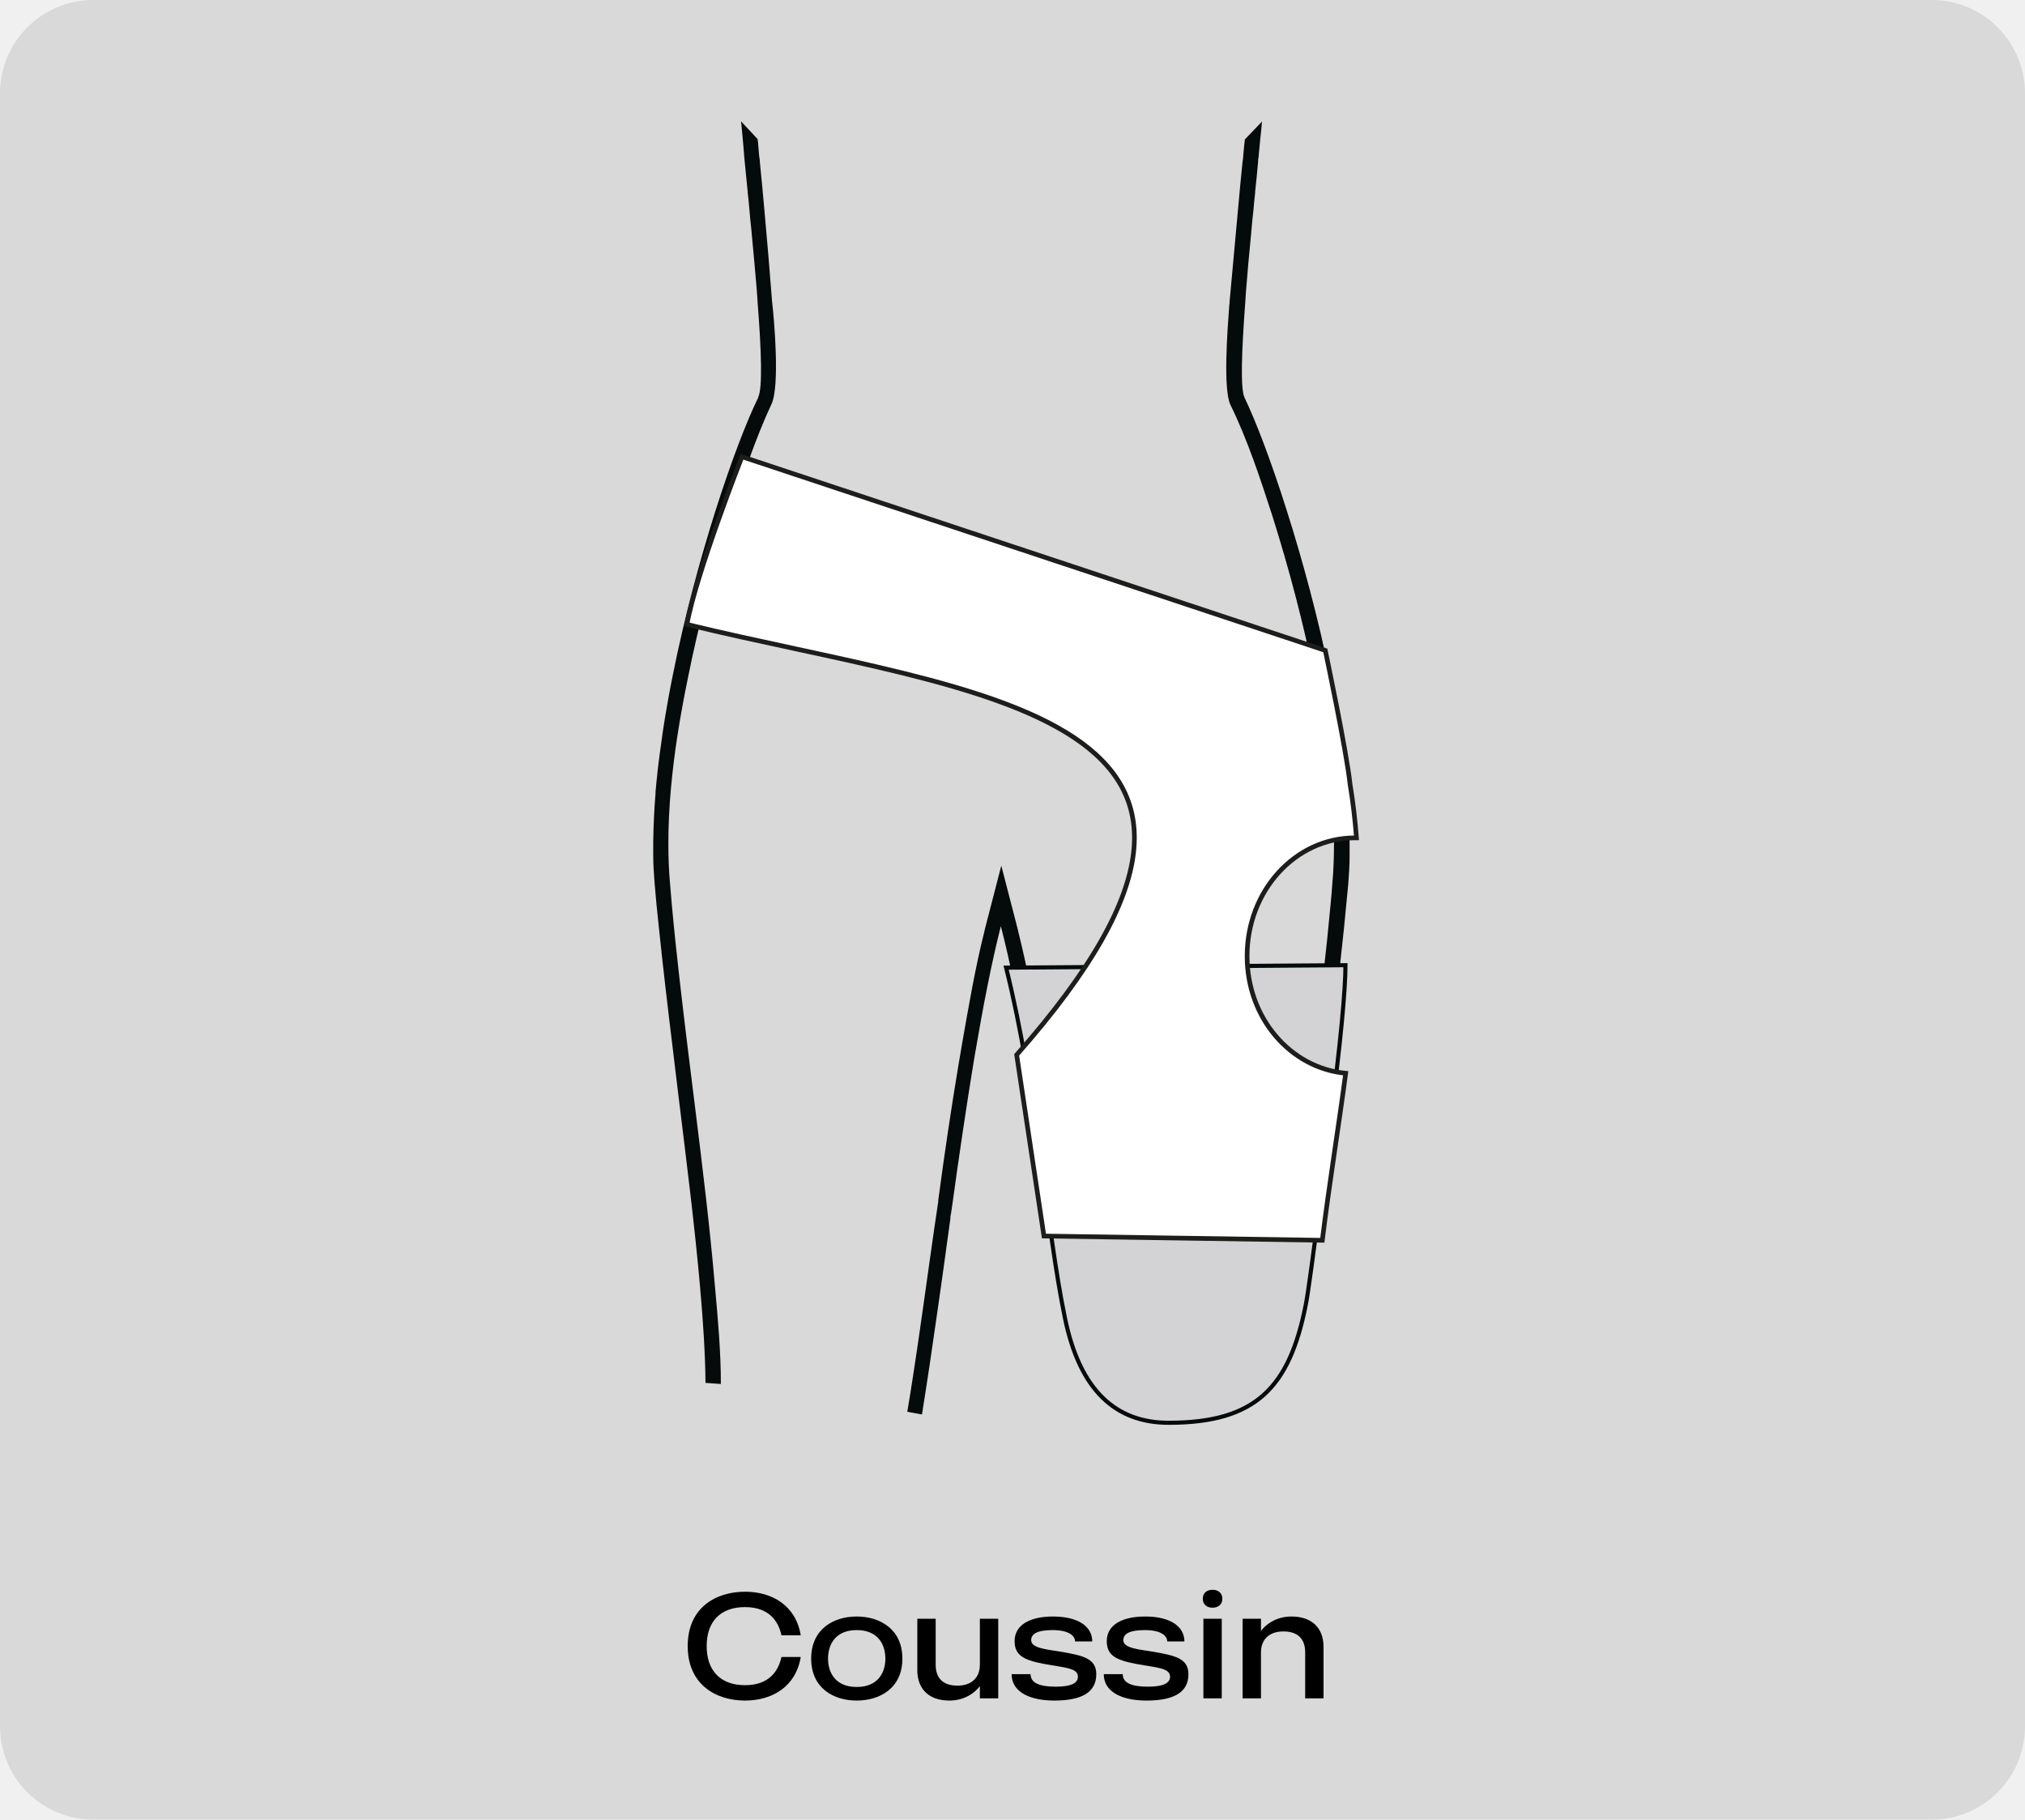
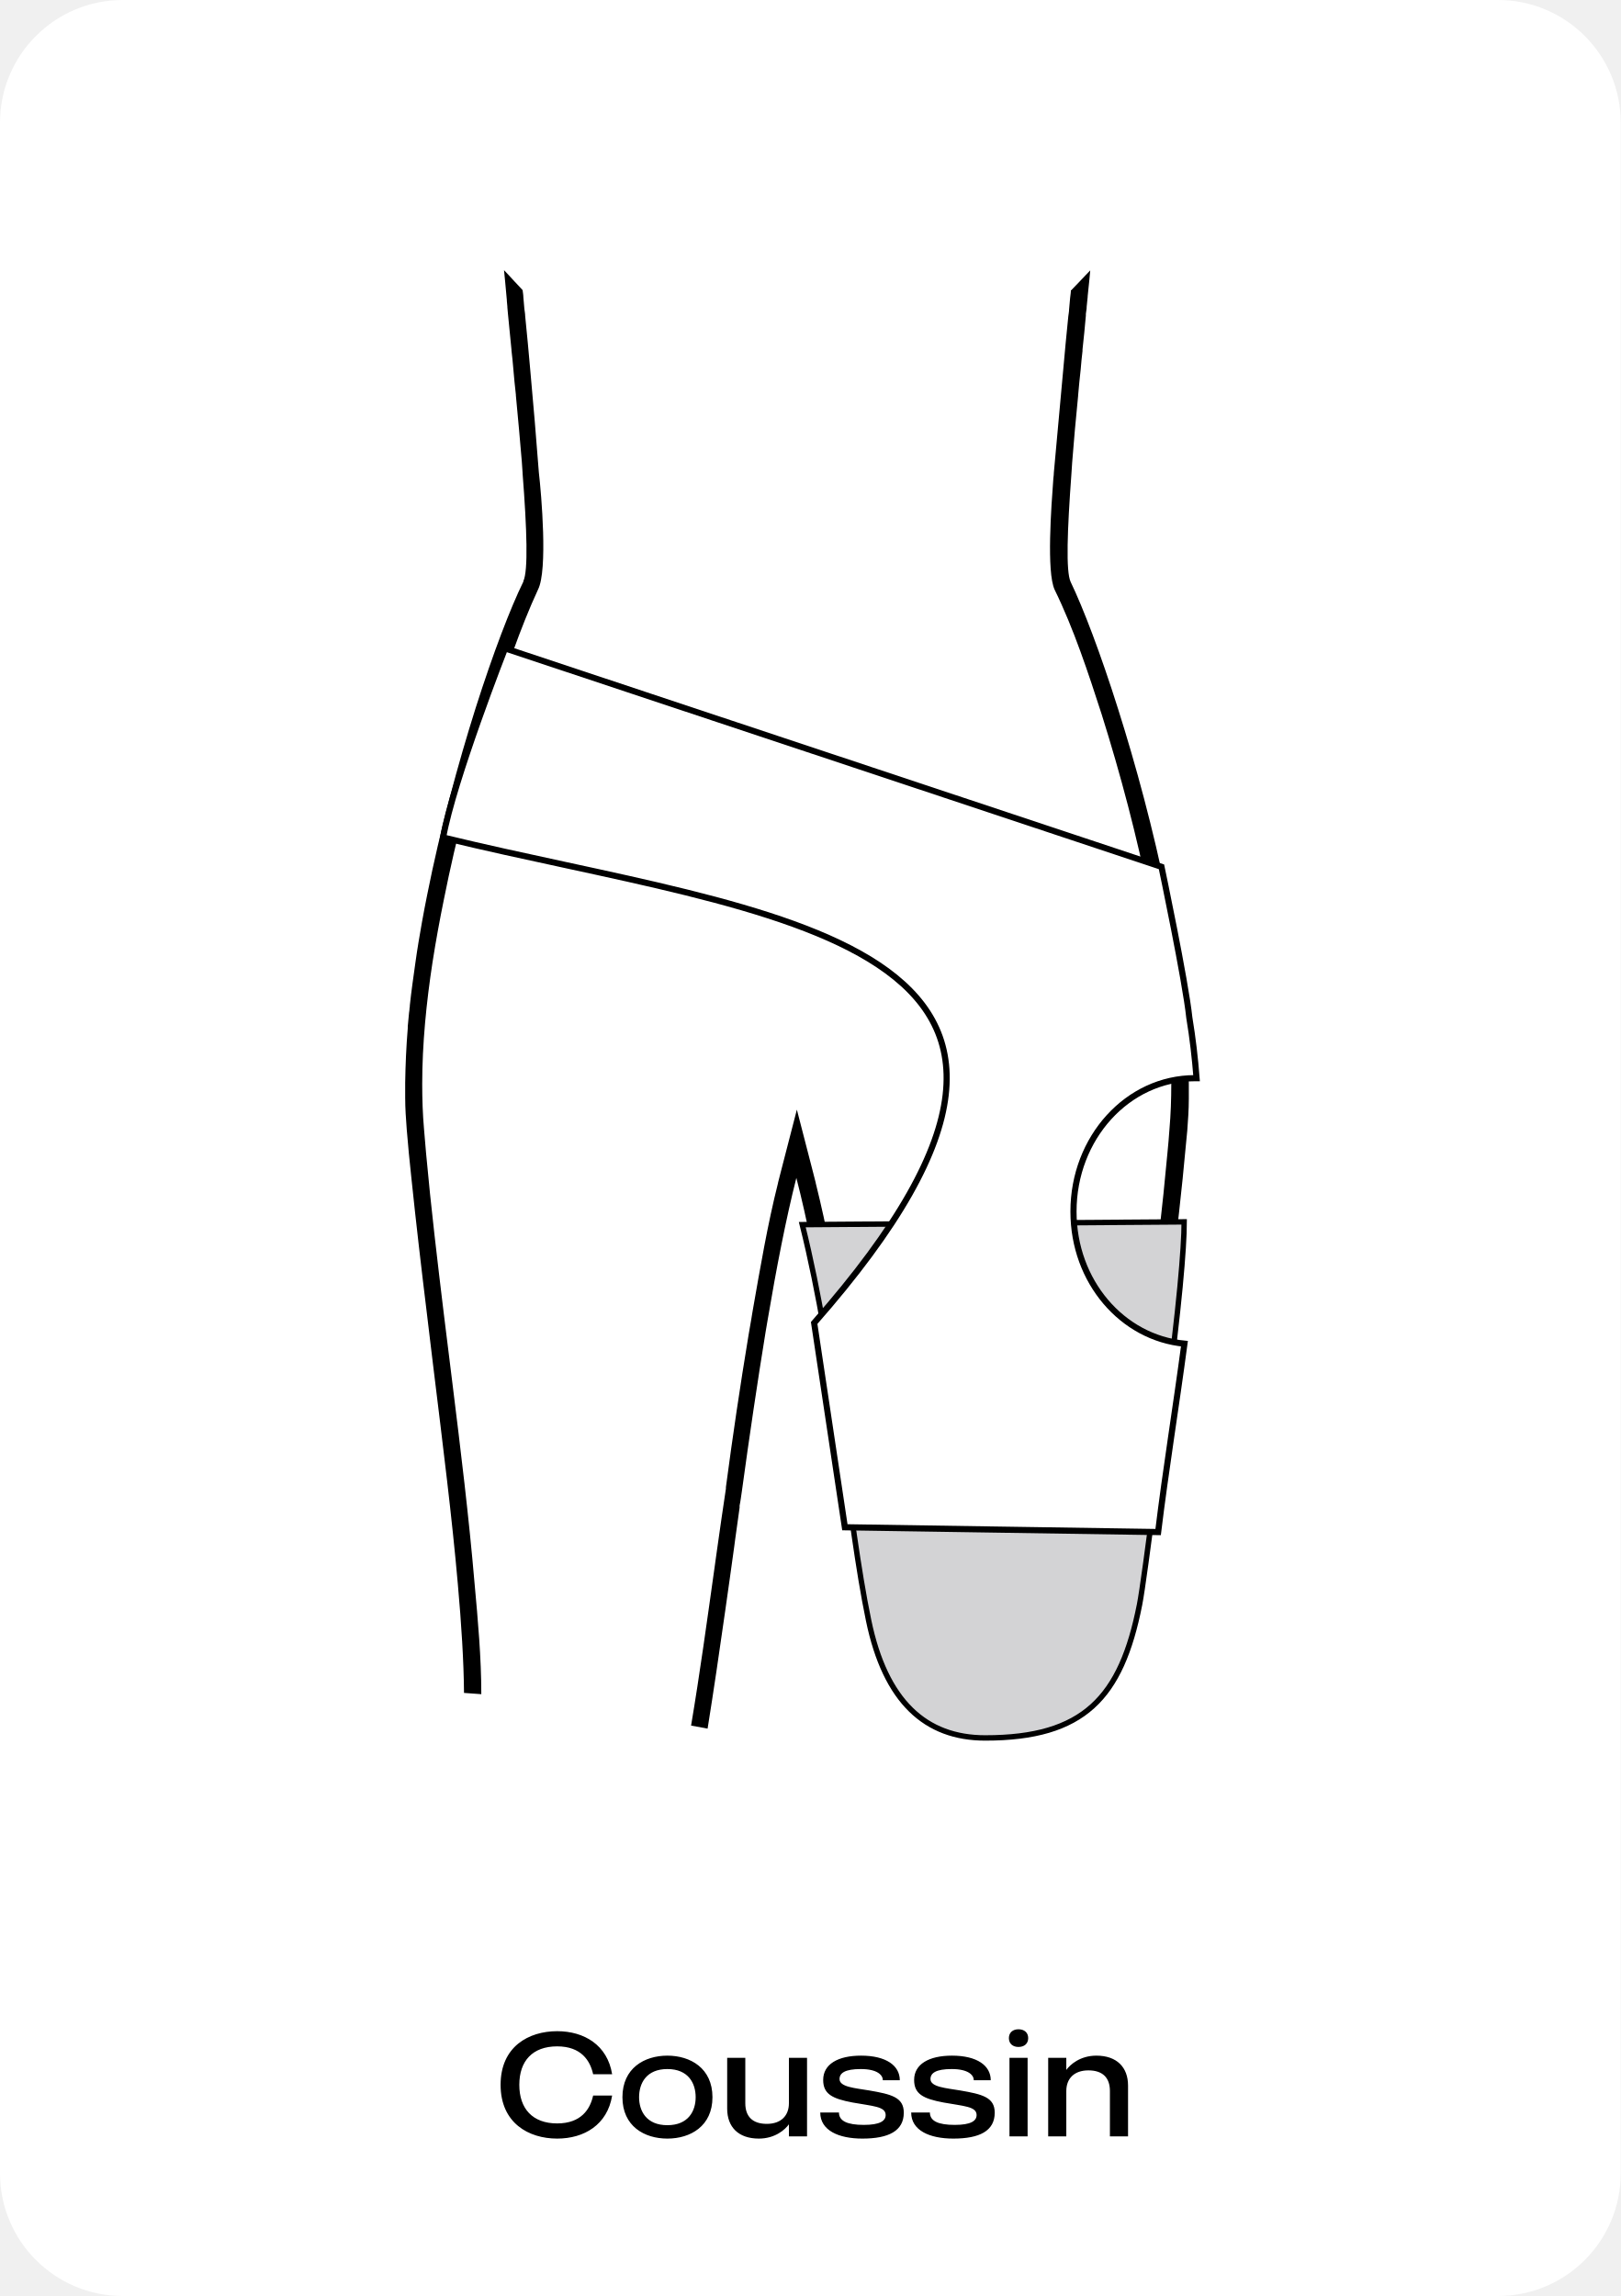
- <svg xmlns="http://www.w3.org/2000/svg" width="217" height="195" viewBox="0 0 217 195" fill="none">
-   <rect x="8.52372e-06" y="2.47442e-05" width="217" height="195" rx="10" fill="#D9D9D9" />
-   <g clip-path="url(#clip0_3841_2186)">
-     <path fill-rule="evenodd" clip-rule="evenodd" d="M98.798 151.582C99.363 148.075 99.928 144.255 100.493 140.266C100.764 138.32 101.059 136.35 101.329 134.332L101.427 133.587C101.575 132.602 101.697 131.593 101.845 130.584V130.391C101.943 129.935 101.992 129.454 102.066 128.998C102.779 123.808 103.54 118.667 104.327 113.862C104.376 113.525 104.449 113.189 104.499 112.852C105.359 107.783 106.268 103.122 107.251 99.254C108.258 103.122 109.167 107.783 110.027 112.876C110.076 113.189 110.125 113.525 110.199 113.862C111.01 118.691 111.747 123.856 112.484 128.998C112.558 129.478 112.607 129.935 112.681 130.415V130.584C112.853 131.569 112.976 132.53 113.123 133.491L113.271 134.524C113.393 135.389 113.516 136.254 113.639 137.119H115.31C115.261 136.83 115.236 136.566 115.187 136.278C115.089 135.629 115.015 134.98 114.917 134.308C114.647 132.458 114.401 130.608 114.131 128.758V128.614C113.467 123.808 112.779 119.003 111.968 114.15C111.87 113.621 111.796 113.093 111.698 112.588C110.961 108.312 110.15 103.963 109.093 99.734V99.71C109.02 99.422 108.946 99.133 108.872 98.845L107.3 92.767L105.727 98.845C105.653 99.133 105.58 99.422 105.506 99.71V99.734C104.499 103.723 103.811 107.807 103.098 111.843C103.049 112.084 103.024 112.324 102.975 112.588C102.877 113.117 102.803 113.621 102.705 114.15C101.894 119.027 101.181 123.832 100.543 128.638V128.782C100.248 130.704 99.977 132.626 99.707 134.524C99.633 135.101 99.535 135.677 99.461 136.278C98.749 141.323 98.061 146.345 97.225 151.294" fill="#050A0A" />
-     <path fill-rule="evenodd" clip-rule="evenodd" d="M133.395 14.898C133.395 15.138 133.346 15.379 133.321 15.643C133.296 16.003 133.247 16.364 133.223 16.724C133.223 16.94 133.174 17.157 133.149 17.373C132.977 19.103 132.805 20.808 132.658 22.538C132.363 25.758 132.068 28.977 131.773 32.221C131.773 32.389 131.748 32.581 131.724 32.797C131.527 35.44 131.06 41.687 131.847 43.369C133.665 47.069 135.066 51.322 136.319 55.19C138.137 60.956 139.71 66.891 140.889 72.801C141.258 74.747 141.626 76.789 141.946 78.856C142.535 82.652 142.929 86.568 142.953 90.34C142.953 91.782 142.904 93.223 142.781 94.617C142.732 95.385 142.658 96.154 142.585 96.923C142.118 102.065 141.503 107.158 140.889 112.228C140.619 114.558 140.324 116.913 140.029 119.243C139.292 125.202 138.53 131.184 137.965 137.143H139.661C140.201 131.16 141.037 124.433 141.897 117.538C142.118 115.832 142.314 114.126 142.535 112.42C143.076 108.023 143.592 103.602 144.034 99.35C144.182 97.788 144.329 96.274 144.477 94.761C144.55 93.776 144.624 92.767 144.624 91.734C144.624 91.277 144.624 90.796 144.624 90.34C144.624 88.682 144.526 86.928 144.378 85.15V85.03C144.329 84.574 144.305 84.141 144.255 83.685C144.255 83.517 144.231 83.348 144.206 83.156C144.206 83.084 144.206 83.012 144.182 82.916C144.034 81.57 143.862 80.177 143.641 78.808C143.445 77.582 143.248 76.333 143.027 75.083C142.879 74.219 142.707 73.354 142.535 72.489C141.258 66.194 139.562 59.971 137.891 54.709C136.221 49.424 134.574 45.123 133.37 42.624C132.903 41.639 133.051 37.723 133.444 32.365C133.468 31.981 133.493 31.62 133.518 31.26C133.665 29.314 133.862 27.175 134.083 24.941V24.893C134.156 24.076 134.23 23.259 134.328 22.418C134.378 21.842 134.427 21.265 134.5 20.688V20.544C134.623 19.487 134.722 18.406 134.82 17.325V17.157L134.894 16.628V16.58V16.508L134.992 15.547V15.475C135.09 14.658 135.238 13.024 135.238 13.024L133.419 14.922L133.395 14.898ZM77.249 148.315C77.249 144.855 76.929 141.299 76.61 137.816C76.069 131.473 75.283 125.106 74.497 118.763C74.226 116.576 73.956 114.414 73.686 112.228C73.072 107.158 72.457 102.065 71.99 96.923C71.917 96.154 71.868 95.385 71.794 94.617C71.671 93.223 71.622 91.806 71.622 90.34C71.622 86.544 72.015 82.58 72.605 78.759C72.924 76.717 73.293 74.723 73.686 72.801C74.865 66.891 76.438 60.956 78.256 55.19C79.509 51.322 80.934 47.045 82.654 43.345C83.588 41.495 82.974 34.335 82.728 32.221C82.482 29.001 82.212 25.782 81.917 22.562C81.77 20.832 81.598 19.079 81.426 17.349C81.426 17.133 81.377 16.916 81.352 16.7C81.328 16.316 81.278 15.955 81.254 15.571C81.254 15.355 81.205 15.114 81.18 14.898L79.411 13C79.411 13 79.608 14.922 79.681 15.859V15.931L79.73 16.46V16.532L79.779 17.084C79.902 18.262 80.001 19.415 80.124 20.568V20.64C80.197 21.217 80.246 21.794 80.296 22.346C80.369 23.187 80.443 24.028 80.541 24.845V24.917C80.762 27.127 80.934 29.242 81.106 31.188C81.131 31.548 81.156 31.933 81.18 32.269V32.317C81.598 37.675 81.721 41.567 81.254 42.552V42.6C80.025 45.099 78.379 49.376 76.708 54.613C75.037 59.899 73.342 66.098 72.089 72.392C71.917 73.257 71.745 74.122 71.597 74.963C71.376 76.213 71.155 77.486 70.983 78.735C70.786 80.129 70.59 81.498 70.442 82.868C70.442 82.94 70.442 83.036 70.418 83.108C70.418 83.252 70.393 83.397 70.369 83.565C70.319 83.997 70.295 84.43 70.246 84.862V84.958V85.03C70.098 86.808 70.025 88.562 70 90.22C70 90.7 70 91.157 70 91.637C70 92.671 70.074 93.656 70.147 94.641C70.27 96.154 70.418 97.692 70.59 99.254C71.032 103.506 71.548 107.927 72.089 112.324C72.285 114.03 72.506 115.736 72.703 117.417C73.588 124.625 74.472 131.641 75.013 137.84C75.357 141.684 75.578 145.192 75.602 148.195" fill="#050A0A" />
-     <path d="M107.816 103.699C111.108 116.913 112.14 131.737 114.131 141.3C115.728 149.012 119.561 152.472 125.237 152.472C134.623 152.472 138.186 148.652 139.931 139.81C140.422 137.383 142.462 120.805 142.462 120.805C143.69 111.724 144.182 105.909 144.182 103.435L107.816 103.699Z" fill="#D3D3D5" stroke="#050A0A" stroke-width="0.44" stroke-miterlimit="10" />
-     <path d="M133.64 102.449C133.64 95.458 138.8 89.788 145.189 89.788C145.238 89.788 145.287 89.788 145.361 89.788C145.214 87.89 144.993 85.968 144.673 84.046C144.305 80.514 142.019 69.702 142.019 69.702L79.509 48.943C79.509 48.943 74.57 61.509 73.612 66.915C104.621 74.459 141.381 76.285 108.946 113.045L111.87 132.458L141.7 132.915C142.413 127.076 143.395 121.094 144.206 115.015C138.284 114.463 133.64 109.105 133.64 102.474V102.449Z" fill="white" stroke="#1D1D1B" stroke-width="0.5" stroke-miterlimit="10" />
+ <svg xmlns="http://www.w3.org/2000/svg" width="132" height="187" viewBox="0 0 132 187" fill="none">
+   <rect width="132" height="187" rx="10" fill="white" />
+   <path d="M45.379 172.944C47.335 172.944 48.067 171.78 48.307 170.676H49.855C49.471 173.052 47.575 174.18 45.379 174.18C43.051 174.18 40.771 172.908 40.771 169.8C40.771 166.692 43.051 165.432 45.379 165.432C47.575 165.432 49.471 166.56 49.855 168.936H48.307C48.067 167.832 47.335 166.668 45.379 166.668C43.363 166.668 42.295 167.868 42.295 169.8C42.295 171.732 43.363 172.944 45.379 172.944ZM54.354 167.424C56.226 167.424 58.026 168.444 58.026 170.808C58.026 173.172 56.226 174.18 54.354 174.18C52.482 174.18 50.694 173.172 50.694 170.808C50.694 168.444 52.482 167.424 54.354 167.424ZM54.354 173.088C56.07 173.088 56.658 171.924 56.658 170.808C56.658 169.68 56.07 168.516 54.354 168.516C52.638 168.516 52.05 169.68 52.05 170.808C52.05 171.924 52.638 173.088 54.354 173.088ZM64.253 167.604H65.729V174H64.253V173.016C63.953 173.436 63.137 174.18 61.805 174.18C60.137 174.18 59.225 173.232 59.225 171.744V167.604H60.701V171.3C60.701 172.38 61.289 172.98 62.453 172.98C63.617 172.98 64.253 172.308 64.253 171.3V167.604ZM70.776 170.256C72.588 170.568 73.609 170.808 73.609 172.068C73.609 173.556 72.373 174.18 70.237 174.18C68.293 174.18 66.805 173.508 66.805 172.056H68.329C68.329 172.752 69.013 173.064 70.356 173.064C71.665 173.064 72.132 172.74 72.132 172.26C72.132 171.552 71.064 171.54 69.433 171.24C67.776 170.928 67.044 170.544 67.044 169.404C67.044 168.12 68.245 167.424 70.129 167.424C72.18 167.424 73.284 168.24 73.284 169.428H71.904C71.904 169.02 71.472 168.516 70.105 168.516C68.82 168.516 68.376 168.84 68.376 169.332C68.376 169.98 69.636 170.064 70.776 170.256ZM78.183 170.256C79.995 170.568 81.015 170.808 81.015 172.068C81.015 173.556 79.779 174.18 77.643 174.18C75.699 174.18 74.211 173.508 74.211 172.056H75.735C75.735 172.752 76.419 173.064 77.763 173.064C79.071 173.064 79.539 172.74 79.539 172.26C79.539 171.552 78.471 171.54 76.839 171.24C75.183 170.928 74.451 170.544 74.451 169.404C74.451 168.12 75.651 167.424 77.535 167.424C79.587 167.424 80.691 168.24 80.691 169.428H79.311C79.311 169.02 78.879 168.516 77.511 168.516C76.227 168.516 75.783 168.84 75.783 169.332C75.783 169.98 77.043 170.064 78.183 170.256ZM82.217 174V167.604H83.693V174H82.217ZM82.949 166.716C82.493 166.716 82.169 166.452 82.169 165.996C82.169 165.54 82.493 165.276 82.949 165.276C83.417 165.276 83.741 165.54 83.741 165.996C83.741 166.452 83.417 166.716 82.949 166.716ZM89.293 167.424C90.961 167.424 91.873 168.372 91.873 169.86V174H90.397V170.304C90.397 169.224 89.809 168.624 88.645 168.624C87.481 168.624 86.845 169.296 86.845 170.304V174H85.369V167.604H86.845V168.588C87.145 168.168 87.961 167.424 89.293 167.424Z" fill="black" />
+   <g clip-path="url(#clip0_9391_4515)">
+     <rect width="65" height="120" transform="translate(33 22)" fill="white" />
+     <path fill-rule="evenodd" clip-rule="evenodd" d="M57.63 140.789C58.113 137.782 58.596 134.507 59.08 131.089C59.311 129.421 59.563 127.732 59.794 126.002L59.878 125.364C60.004 124.519 60.109 123.655 60.236 122.79V122.625C60.32 122.234 60.362 121.822 60.425 121.43C61.034 116.982 61.686 112.575 62.358 108.456C62.4 108.168 62.463 107.88 62.505 107.591C63.241 103.246 64.018 99.251 64.859 95.935C65.721 99.251 66.498 103.246 67.234 107.612C67.276 107.88 67.318 108.168 67.381 108.456C68.074 112.596 68.705 117.023 69.335 121.43C69.398 121.842 69.44 122.234 69.503 122.645V122.79C69.65 123.634 69.755 124.458 69.882 125.281L70.008 126.167C70.113 126.908 70.218 127.65 70.323 128.391H71.752C71.71 128.144 71.689 127.917 71.647 127.67C71.563 127.114 71.5 126.558 71.416 125.982C71.184 124.396 70.974 122.81 70.743 121.224V121.101C70.176 116.982 69.587 112.863 68.894 108.703C68.81 108.25 68.747 107.797 68.663 107.365C68.032 103.699 67.339 99.972 66.435 96.347V96.327C66.372 96.079 66.309 95.832 66.246 95.585L64.901 90.375L63.556 95.585C63.493 95.832 63.43 96.079 63.367 96.327V96.347C62.505 99.766 61.917 103.267 61.307 106.726C61.265 106.932 61.244 107.138 61.202 107.365C61.118 107.818 61.055 108.25 60.971 108.703C60.278 112.884 59.668 117.003 59.122 121.122V121.245C58.87 122.893 58.638 124.54 58.407 126.167C58.344 126.661 58.26 127.156 58.197 127.67C57.588 131.995 56.999 136.299 56.285 140.541" fill="black" />
+     <path fill-rule="evenodd" clip-rule="evenodd" d="M87.219 23.627C87.219 23.833 87.177 24.039 87.156 24.265C87.135 24.574 87.093 24.883 87.072 25.192C87.072 25.377 87.03 25.563 87.009 25.748C86.862 27.231 86.715 28.693 86.589 30.176C86.337 32.935 86.084 35.695 85.832 38.475C85.832 38.619 85.811 38.784 85.79 38.969C85.622 41.235 85.223 46.589 85.895 48.031C87.45 51.202 88.648 54.847 89.72 58.163C91.275 63.105 92.62 68.192 93.629 73.258C93.944 74.926 94.259 76.677 94.532 78.448C95.037 81.701 95.373 85.058 95.394 88.291C95.394 89.527 95.352 90.763 95.247 91.957C95.205 92.616 95.142 93.275 95.079 93.934C94.68 98.341 94.154 102.707 93.629 107.052C93.398 109.05 93.145 111.068 92.893 113.066C92.263 118.173 91.611 123.301 91.128 128.408H92.578C93.04 123.28 93.755 117.514 94.49 111.604C94.68 110.141 94.848 108.679 95.037 107.217C95.499 103.448 95.941 99.659 96.319 96.014C96.445 94.675 96.571 93.378 96.697 92.081C96.76 91.236 96.823 90.371 96.823 89.486C96.823 89.095 96.823 88.683 96.823 88.291C96.823 86.87 96.739 85.367 96.613 83.843V83.74C96.571 83.349 96.55 82.978 96.508 82.587C96.508 82.443 96.487 82.299 96.466 82.134C96.466 82.072 96.466 82.01 96.445 81.928C96.319 80.775 96.172 79.58 95.983 78.406C95.814 77.356 95.646 76.285 95.457 75.214C95.331 74.473 95.184 73.732 95.037 72.99C93.944 67.595 92.494 62.261 91.065 57.751C89.636 53.22 88.228 49.534 87.198 47.392C86.799 46.548 86.925 43.191 87.261 38.599C87.282 38.269 87.303 37.96 87.324 37.651C87.45 35.983 87.618 34.15 87.808 32.235V32.194C87.871 31.494 87.934 30.794 88.018 30.073C88.06 29.578 88.102 29.084 88.165 28.59V28.466C88.27 27.56 88.354 26.634 88.438 25.707V25.563L88.501 25.11V25.069V25.007L88.585 24.183V24.121C88.669 23.421 88.795 22.021 88.795 22.021L87.24 23.648L87.219 23.627ZM39.2 137.984C39.2 135.019 38.926 131.971 38.653 128.985C38.191 123.548 37.518 118.091 36.846 112.654C36.615 110.78 36.383 108.926 36.152 107.052C35.627 102.707 35.102 98.341 34.702 93.934C34.639 93.275 34.597 92.616 34.534 91.957C34.429 90.763 34.387 89.548 34.387 88.291C34.387 85.038 34.723 81.64 35.228 78.365C35.501 76.615 35.816 74.905 36.152 73.258C37.161 68.192 38.506 63.105 40.061 58.163C41.133 54.847 42.352 51.181 43.823 48.01C44.621 46.424 44.096 40.287 43.886 38.475C43.676 35.715 43.445 32.956 43.192 30.196C43.066 28.714 42.919 27.21 42.772 25.727C42.772 25.542 42.73 25.357 42.709 25.171C42.688 24.842 42.646 24.533 42.625 24.203C42.625 24.018 42.583 23.812 42.562 23.627L41.049 22C41.049 22 41.217 23.648 41.28 24.451V24.512L41.322 24.965V25.027L41.364 25.501C41.469 26.51 41.553 27.498 41.658 28.487V28.549C41.721 29.043 41.763 29.537 41.805 30.011C41.868 30.732 41.931 31.453 42.016 32.153V32.215C42.205 34.109 42.352 35.921 42.499 37.59C42.52 37.898 42.541 38.228 42.562 38.516V38.557C42.919 43.15 43.024 46.486 42.625 47.33V47.371C41.574 49.513 40.166 53.179 38.737 57.668C37.308 62.199 35.858 67.512 34.786 72.908C34.639 73.649 34.492 74.391 34.366 75.111C34.177 76.182 33.988 77.274 33.841 78.345C33.672 79.539 33.504 80.713 33.378 81.887C33.378 81.948 33.378 82.031 33.357 82.093C33.357 82.216 33.336 82.34 33.315 82.484C33.273 82.855 33.252 83.225 33.21 83.596V83.678V83.74C33.084 85.264 33.021 86.767 33 88.188C33 88.6 33 88.992 33 89.403C33 90.289 33.063 91.133 33.126 91.978C33.231 93.275 33.357 94.593 33.504 95.932C33.883 99.577 34.324 103.366 34.786 107.135C34.954 108.597 35.144 110.059 35.312 111.501C36.068 117.679 36.825 123.692 37.287 129.005C37.581 132.3 37.77 135.307 37.791 137.881" fill="black" />
+     <path d="M65.342 99.742C68.158 111.069 69.041 123.775 70.743 131.971C72.109 138.582 75.388 141.548 80.242 141.548C88.27 141.548 91.317 138.273 92.809 130.695C93.229 128.615 94.974 114.405 94.974 114.405C96.025 106.62 96.445 101.637 96.445 99.516L65.342 99.742Z" fill="#D3D3D5" stroke="black" stroke-width="0.44" stroke-miterlimit="10" />
+     <path d="M87.43 98.667C87.43 92.674 91.843 87.814 97.307 87.814C97.349 87.814 97.391 87.814 97.454 87.814C97.328 86.187 97.138 84.54 96.865 82.892C96.55 79.865 94.596 70.598 94.596 70.598L41.133 52.805C41.133 52.805 36.909 63.575 36.089 68.209C62.611 74.675 94.049 76.24 66.309 107.749L68.81 124.389L94.323 124.78C94.932 119.776 95.772 114.648 96.466 109.438C91.401 108.964 87.43 104.372 87.43 98.688V98.667Z" fill="white" stroke="black" stroke-width="0.5" stroke-miterlimit="10" />
  </g>
-   <path d="M79.839 180.592C82.447 180.592 83.423 179.04 83.743 177.568H85.807C85.295 180.736 82.767 182.24 79.839 182.24C76.735 182.24 73.695 180.544 73.695 176.4C73.695 172.256 76.735 170.576 79.839 170.576C82.767 170.576 85.295 172.08 85.807 175.248H83.743C83.423 173.776 82.447 172.224 79.839 172.224C77.151 172.224 75.727 173.824 75.727 176.4C75.727 178.976 77.151 180.592 79.839 180.592ZM91.805 173.232C94.301 173.232 96.701 174.592 96.701 177.744C96.701 180.896 94.301 182.24 91.805 182.24C89.309 182.24 86.925 180.896 86.925 177.744C86.925 174.592 89.309 173.232 91.805 173.232ZM91.805 180.784C94.093 180.784 94.877 179.232 94.877 177.744C94.877 176.24 94.093 174.688 91.805 174.688C89.517 174.688 88.733 176.24 88.733 177.744C88.733 179.232 89.517 180.784 91.805 180.784ZM105.004 173.472H106.972V182H105.004V180.688C104.604 181.248 103.516 182.24 101.74 182.24C99.516 182.24 98.3 180.976 98.3 178.992V173.472H100.268V178.4C100.268 179.84 101.052 180.64 102.604 180.64C104.156 180.64 105.004 179.744 105.004 178.4V173.472ZM113.702 177.008C116.118 177.424 117.478 177.744 117.478 179.424C117.478 181.408 115.83 182.24 112.982 182.24C110.39 182.24 108.406 181.344 108.406 179.408H110.438C110.438 180.336 111.35 180.752 113.142 180.752C114.886 180.752 115.51 180.32 115.51 179.68C115.51 178.736 114.086 178.72 111.91 178.32C109.702 177.904 108.726 177.392 108.726 175.872C108.726 174.16 110.326 173.232 112.838 173.232C115.574 173.232 117.046 174.32 117.046 175.904H115.206C115.206 175.36 114.63 174.688 112.806 174.688C111.094 174.688 110.502 175.12 110.502 175.776C110.502 176.64 112.182 176.752 113.702 177.008ZM123.577 177.008C125.993 177.424 127.353 177.744 127.353 179.424C127.353 181.408 125.705 182.24 122.857 182.24C120.265 182.24 118.281 181.344 118.281 179.408H120.313C120.313 180.336 121.225 180.752 123.017 180.752C124.761 180.752 125.385 180.32 125.385 179.68C125.385 178.736 123.961 178.72 121.785 178.32C119.577 177.904 118.601 177.392 118.601 175.872C118.601 174.16 120.201 173.232 122.713 173.232C125.449 173.232 126.921 174.32 126.921 175.904H125.081C125.081 175.36 124.505 174.688 122.681 174.688C120.969 174.688 120.377 175.12 120.377 175.776C120.377 176.64 122.057 176.752 123.577 177.008ZM128.956 182V173.472H130.924V182H128.956ZM129.932 172.288C129.324 172.288 128.892 171.936 128.892 171.328C128.892 170.72 129.324 170.368 129.932 170.368C130.556 170.368 130.988 170.72 130.988 171.328C130.988 171.936 130.556 172.288 129.932 172.288ZM138.391 173.232C140.615 173.232 141.831 174.496 141.831 176.48V182H139.863V177.072C139.863 175.632 139.079 174.832 137.527 174.832C135.975 174.832 135.127 175.728 135.127 177.072V182H133.159V173.472H135.127V174.784C135.527 174.224 136.615 173.232 138.391 173.232Z" fill="black" />
  <defs>
-     <clipPath id="clip0_3841_2186">
-       <rect width="76" height="140" fill="white" transform="translate(70 13)" />
+     <clipPath id="clip0_9391_4515">
+       <rect width="65" height="120" fill="white" transform="translate(33 22)" />
    </clipPath>
  </defs>
</svg>
